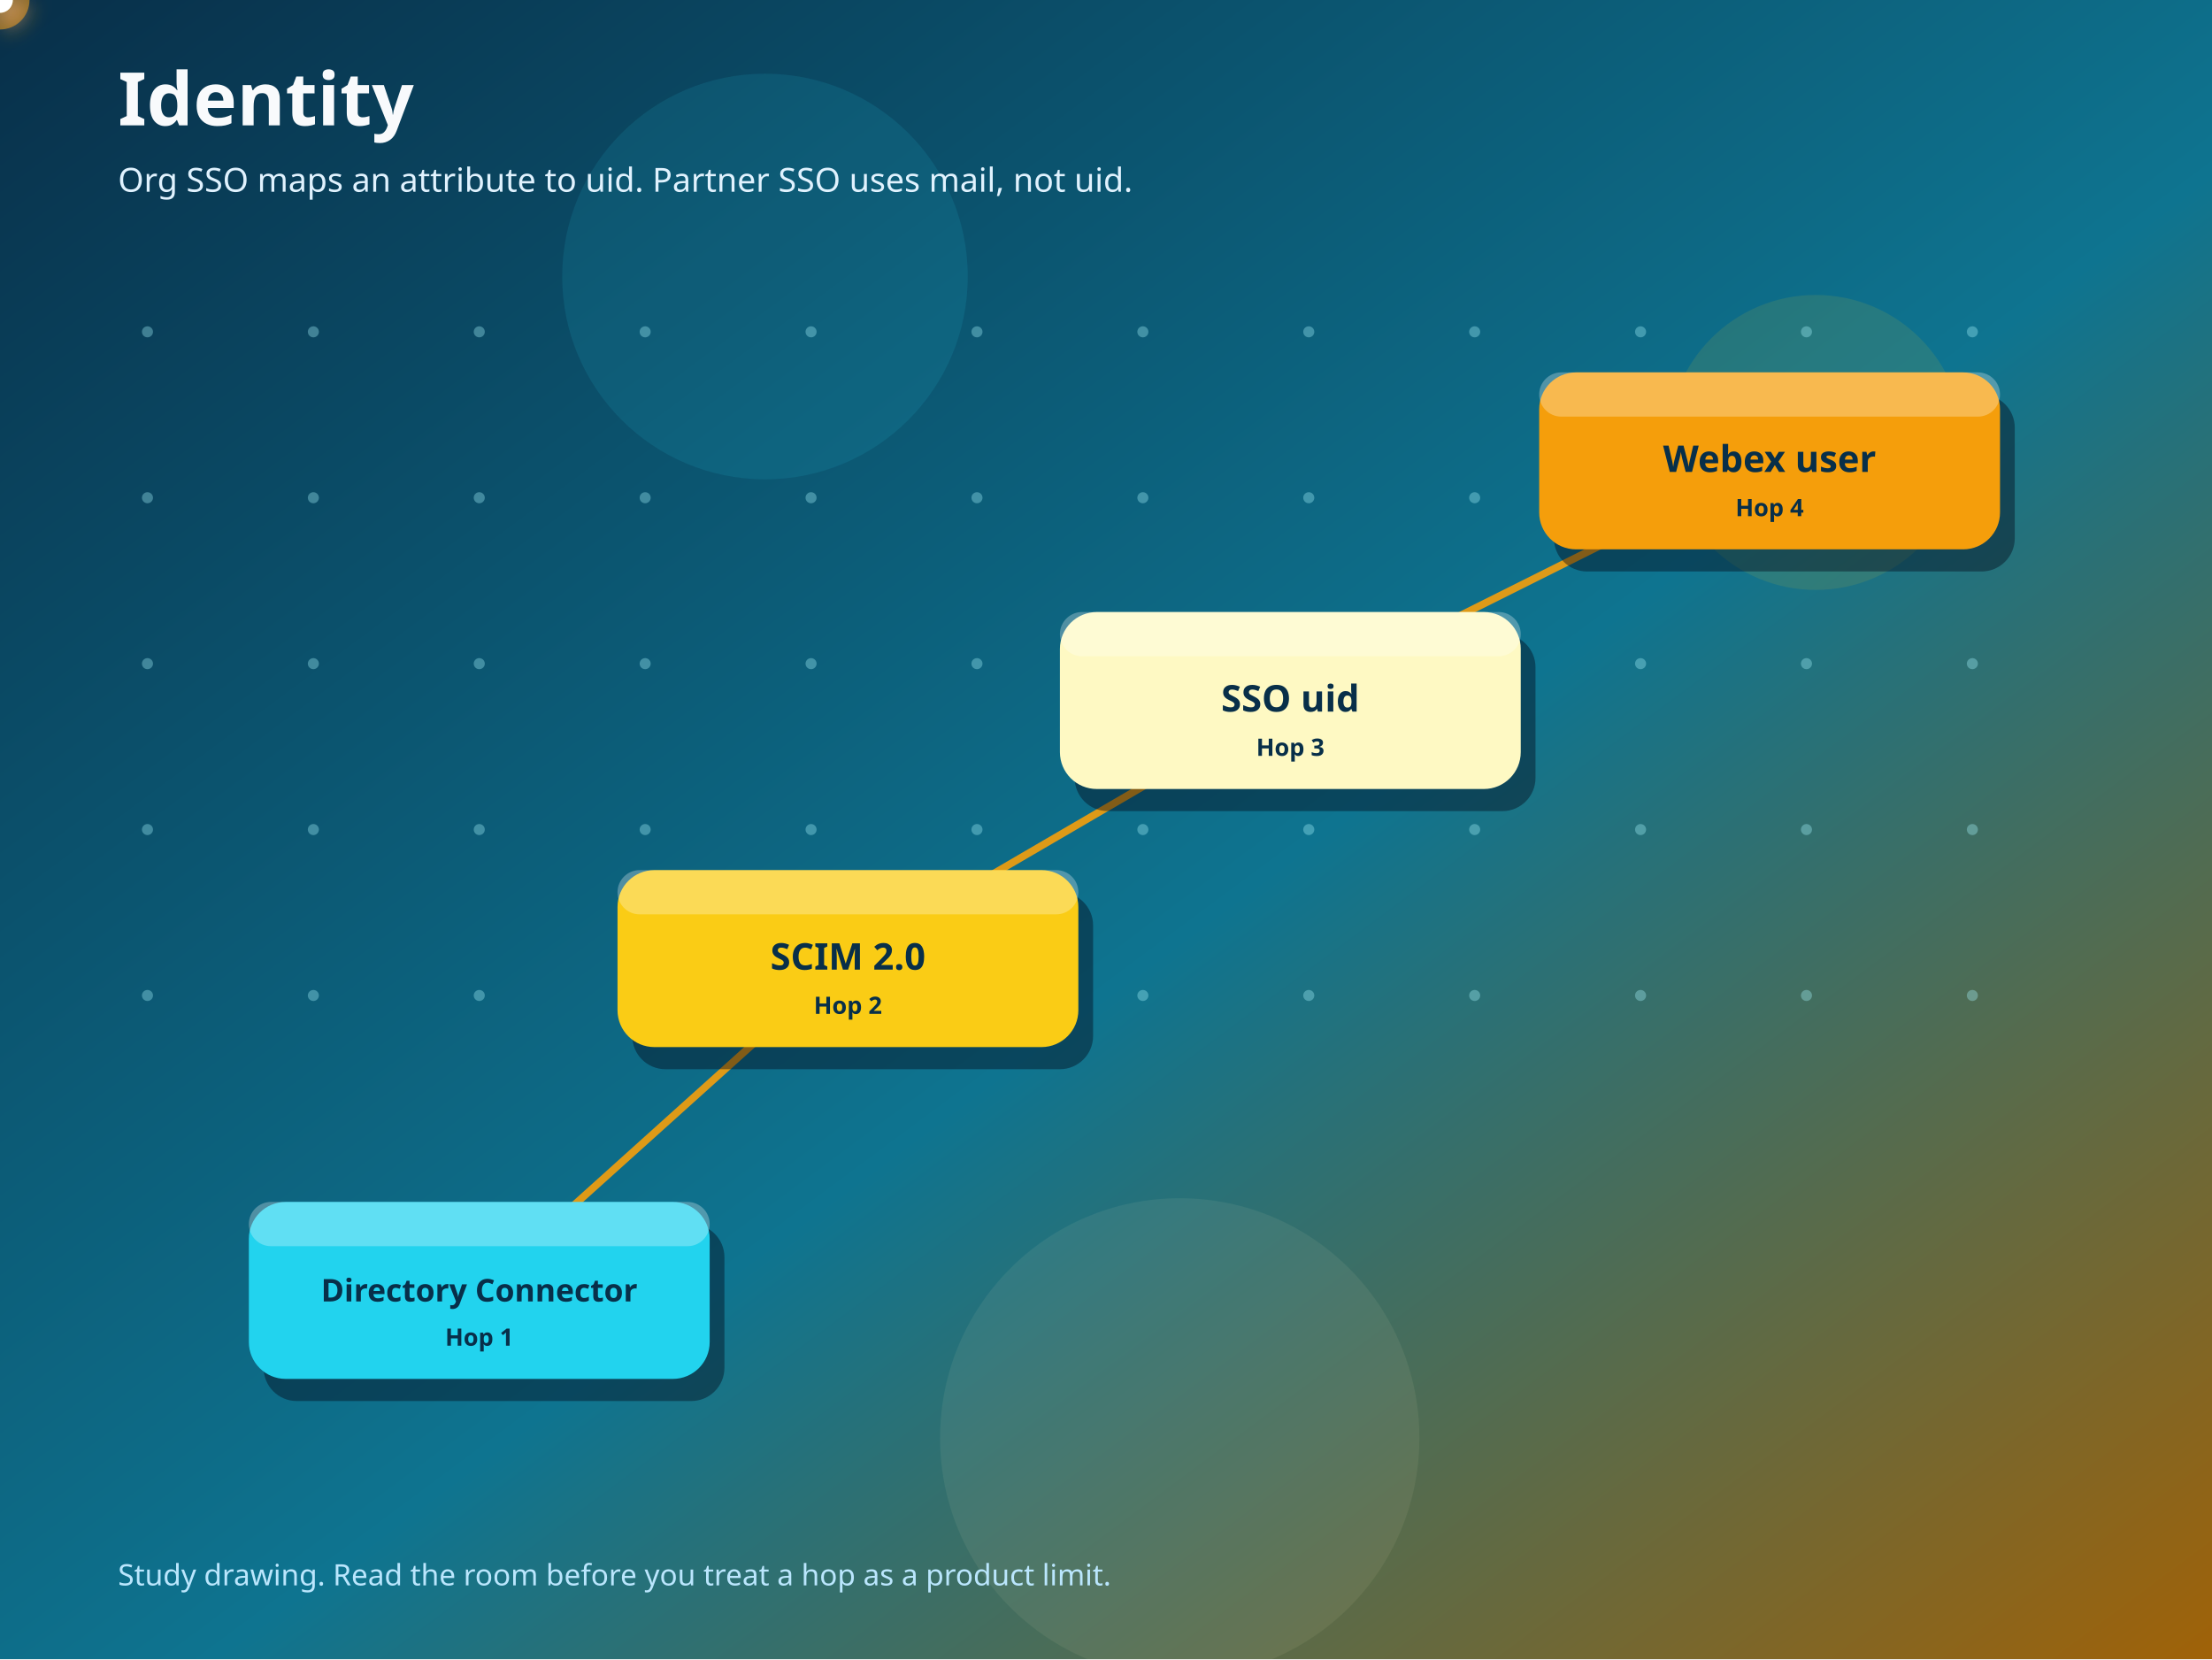
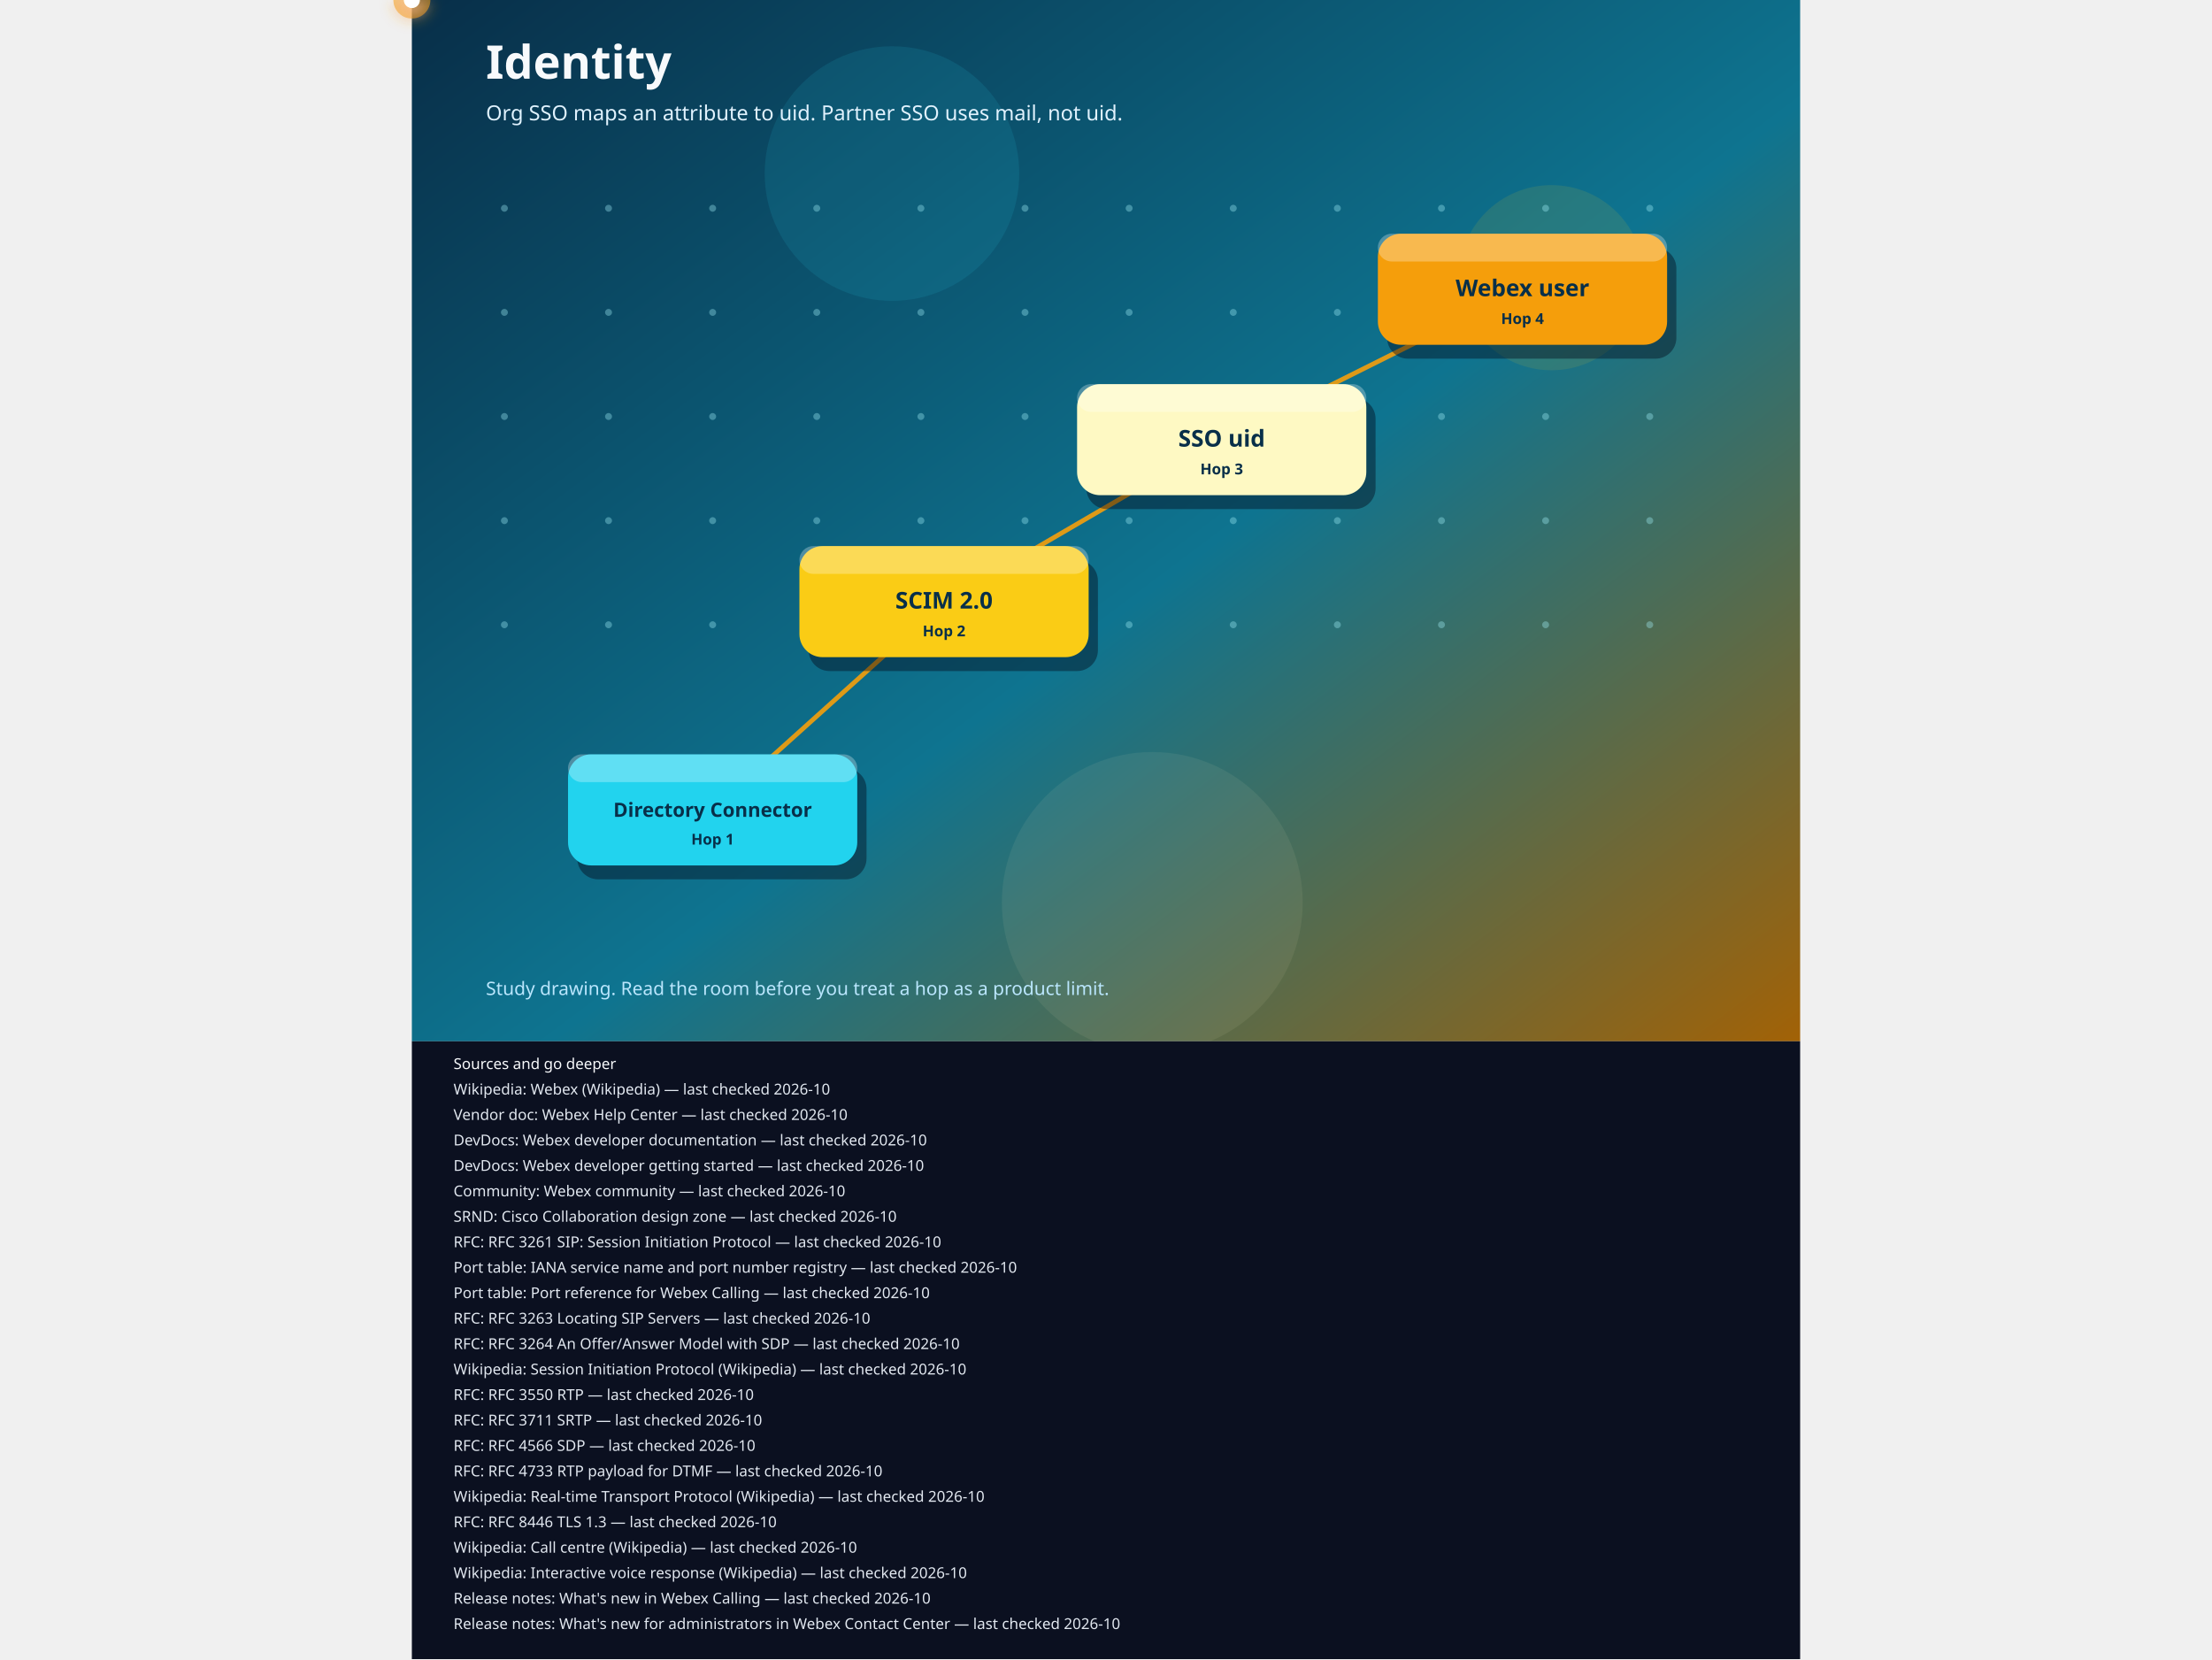
- <svg xmlns="http://www.w3.org/2000/svg" width="1200" height="900" viewBox="0 0 1200 900" data-layout="fan" role="img" aria-label="Identity">
+ <svg xmlns="http://www.w3.org/2000/svg" data-src-base="900" width="1200" height="900" viewBox="0 0 1200 1434" data-layout="fan" role="img" aria-label="Identity">
  <defs>
    <linearGradient id="sky" x1="0" y1="0" x2="1" y2="1">
      <stop offset="0" stop-color="#082f49" />
      <stop offset="0.55" stop-color="#0e7490" />
      <stop offset="1" stop-color="#a16207" />
    </linearGradient>
    <filter id="glow" x="-40%" y="-40%" width="180%" height="180%">
      <feGaussianBlur stdDeviation="6" result="b" />
      <feMerge>
        <feMergeNode in="b" />
        <feMergeNode in="SourceGraphic" />
      </feMerge>
    </filter>
  </defs>
  <rect width="1200" height="900" fill="url(#sky)" />
  <g opacity="0.5">
    <animateTransform attributeName="transform" type="translate" values="0 0; 0 12; 0 0" dur="14s" repeatCount="indefinite" />
    <circle cx="415" cy="150" r="110" fill="#22d3ee" opacity="0.22" />
    <circle cx="985" cy="240" r="80" fill="#facc15" opacity="0.2" />
    <circle cx="640" cy="780" r="130" fill="#fef9c3" opacity="0.14" />
  </g>
  <g>
    <animateTransform attributeName="transform" type="translate" values="0 0; -16 10; 0 0" dur="18s" repeatCount="indefinite" />
    <g opacity="0.35">
      <circle cx="80" cy="180" r="3" fill="#a5f3fc" />
      <circle cx="170" cy="180" r="3" fill="#a5f3fc" />
      <circle cx="260" cy="180" r="3" fill="#a5f3fc" />
      <circle cx="350" cy="180" r="3" fill="#a5f3fc" />
      <circle cx="440" cy="180" r="3" fill="#a5f3fc" />
      <circle cx="530" cy="180" r="3" fill="#a5f3fc" />
      <circle cx="620" cy="180" r="3" fill="#a5f3fc" />
      <circle cx="710" cy="180" r="3" fill="#a5f3fc" />
      <circle cx="800" cy="180" r="3" fill="#a5f3fc" />
      <circle cx="890" cy="180" r="3" fill="#a5f3fc" />
      <circle cx="980" cy="180" r="3" fill="#a5f3fc" />
      <circle cx="1070" cy="180" r="3" fill="#a5f3fc" />
      <circle cx="80" cy="270" r="3" fill="#a5f3fc" />
      <circle cx="170" cy="270" r="3" fill="#a5f3fc" />
      <circle cx="260" cy="270" r="3" fill="#a5f3fc" />
      <circle cx="350" cy="270" r="3" fill="#a5f3fc" />
      <circle cx="440" cy="270" r="3" fill="#a5f3fc" />
      <circle cx="530" cy="270" r="3" fill="#a5f3fc" />
      <circle cx="620" cy="270" r="3" fill="#a5f3fc" />
      <circle cx="710" cy="270" r="3" fill="#a5f3fc" />
      <circle cx="800" cy="270" r="3" fill="#a5f3fc" />
      <circle cx="890" cy="270" r="3" fill="#a5f3fc" />
      <circle cx="980" cy="270" r="3" fill="#a5f3fc" />
      <circle cx="1070" cy="270" r="3" fill="#a5f3fc" />
      <circle cx="80" cy="360" r="3" fill="#a5f3fc" />
      <circle cx="170" cy="360" r="3" fill="#a5f3fc" />
      <circle cx="260" cy="360" r="3" fill="#a5f3fc" />
      <circle cx="350" cy="360" r="3" fill="#a5f3fc" />
      <circle cx="440" cy="360" r="3" fill="#a5f3fc" />
      <circle cx="530" cy="360" r="3" fill="#a5f3fc" />
      <circle cx="620" cy="360" r="3" fill="#a5f3fc" />
      <circle cx="710" cy="360" r="3" fill="#a5f3fc" />
      <circle cx="800" cy="360" r="3" fill="#a5f3fc" />
      <circle cx="890" cy="360" r="3" fill="#a5f3fc" />
      <circle cx="980" cy="360" r="3" fill="#a5f3fc" />
      <circle cx="1070" cy="360" r="3" fill="#a5f3fc" />
      <circle cx="80" cy="450" r="3" fill="#a5f3fc" />
      <circle cx="170" cy="450" r="3" fill="#a5f3fc" />
      <circle cx="260" cy="450" r="3" fill="#a5f3fc" />
      <circle cx="350" cy="450" r="3" fill="#a5f3fc" />
      <circle cx="440" cy="450" r="3" fill="#a5f3fc" />
      <circle cx="530" cy="450" r="3" fill="#a5f3fc" />
      <circle cx="620" cy="450" r="3" fill="#a5f3fc" />
      <circle cx="710" cy="450" r="3" fill="#a5f3fc" />
      <circle cx="800" cy="450" r="3" fill="#a5f3fc" />
      <circle cx="890" cy="450" r="3" fill="#a5f3fc" />
      <circle cx="980" cy="450" r="3" fill="#a5f3fc" />
      <circle cx="1070" cy="450" r="3" fill="#a5f3fc" />
      <circle cx="80" cy="540" r="3" fill="#a5f3fc" />
      <circle cx="170" cy="540" r="3" fill="#a5f3fc" />
      <circle cx="260" cy="540" r="3" fill="#a5f3fc" />
      <circle cx="350" cy="540" r="3" fill="#a5f3fc" />
      <circle cx="440" cy="540" r="3" fill="#a5f3fc" />
      <circle cx="530" cy="540" r="3" fill="#a5f3fc" />
      <circle cx="620" cy="540" r="3" fill="#a5f3fc" />
      <circle cx="710" cy="540" r="3" fill="#a5f3fc" />
      <circle cx="800" cy="540" r="3" fill="#a5f3fc" />
      <circle cx="890" cy="540" r="3" fill="#a5f3fc" />
      <circle cx="980" cy="540" r="3" fill="#a5f3fc" />
      <circle cx="1070" cy="540" r="3" fill="#a5f3fc" />
    </g>
  </g>
  <text x="64" y="68" fill="#f8fafc" font-size="40" font-family="system-ui,sans-serif" font-weight="800">Identity</text>
  <text x="64" y="104" fill="#e0f2fe" font-size="18" font-family="system-ui,sans-serif">Org SSO maps an attribute to uid. Partner SSO uses mail, not uid.</text>
  <path d="M 260 700 L 460 520 L 700 380 L 960 250" fill="none" stroke="#f59e0b" stroke-width="4" stroke-linecap="round" opacity="0.9" />
  <g class="hop">
    <rect x="143.0" y="664.0" width="250" height="96" rx="18" fill="#020617" opacity="0.42" />
    <rect x="135.0" y="652.0" width="250" height="96" rx="20" fill="#22d3ee" />
    <rect x="135.0" y="652.0" width="250" height="24" rx="12" fill="#ffffff" opacity="0.28" />
    <text x="260" y="706.0" text-anchor="middle" fill="#082f49" font-size="17" font-family="system-ui,sans-serif" font-weight="800">Directory Connector</text>
    <text x="260" y="730.0" text-anchor="middle" fill="#082f49" font-size="13" font-family="system-ui,sans-serif" font-weight="700">Hop 1</text>
  </g>
  <g class="hop">
    <rect x="343.0" y="484.0" width="250" height="96" rx="18" fill="#020617" opacity="0.42" />
    <rect x="335.0" y="472.0" width="250" height="96" rx="20" fill="#facc15" />
    <rect x="335.0" y="472.0" width="250" height="24" rx="12" fill="#ffffff" opacity="0.28" />
    <text x="460" y="526.0" text-anchor="middle" fill="#082f49" font-size="20" font-family="system-ui,sans-serif" font-weight="800">SCIM 2.0</text>
    <text x="460" y="550.0" text-anchor="middle" fill="#082f49" font-size="13" font-family="system-ui,sans-serif" font-weight="700">Hop 2</text>
  </g>
  <g class="hop">
    <rect x="583.0" y="344.0" width="250" height="96" rx="18" fill="#020617" opacity="0.42" />
    <rect x="575.0" y="332.0" width="250" height="96" rx="20" fill="#fef9c3" />
    <rect x="575.0" y="332.0" width="250" height="24" rx="12" fill="#ffffff" opacity="0.28" />
    <text x="700" y="386.0" text-anchor="middle" fill="#082f49" font-size="20" font-family="system-ui,sans-serif" font-weight="800">SSO uid</text>
    <text x="700" y="410.0" text-anchor="middle" fill="#082f49" font-size="13" font-family="system-ui,sans-serif" font-weight="700">Hop 3</text>
  </g>
  <g class="hop">
    <rect x="843.0" y="214.0" width="250" height="96" rx="18" fill="#020617" opacity="0.42" />
    <rect x="835.0" y="202.0" width="250" height="96" rx="20" fill="#f59e0b" />
    <rect x="835.0" y="202.0" width="250" height="24" rx="12" fill="#ffffff" opacity="0.28" />
    <text x="960" y="256.0" text-anchor="middle" fill="#082f49" font-size="20" font-family="system-ui,sans-serif" font-weight="800">Webex user</text>
    <text x="960" y="280.0" text-anchor="middle" fill="#082f49" font-size="13" font-family="system-ui,sans-serif" font-weight="700">Hop 4</text>
  </g>
  <g filter="url(#glow)">
    <animateMotion dur="4.5s" repeatCount="indefinite" path="M 260 700 L 460 520 L 700 380 L 960 250" />
    <circle r="16" fill="#f59e0b" opacity="0.55" />
    <circle r="7" fill="#ffffff" />
  </g>
  <text x="64" y="860" fill="#bae6fd" font-size="16" font-family="system-ui,sans-serif">Study drawing. Read the room before you treat a hop as a product limit.</text>
+   <g id="go-deeper">
+     <rect x="0" y="900" width="1200" height="534" fill="#0b1020" />
+     <text x="36" y="924" fill="#f8fafc" font-size="13" font-family="system-ui,sans-serif">Sources and go deeper</text>
+     <a href="https://en.wikipedia.org/wiki/Webex">
+       <text x="36" y="946" fill="#e2e8f0" font-size="13" font-family="system-ui,sans-serif">Wikipedia: Webex (Wikipedia) — last checked 2026-10</text>
+     </a>
+     <a href="https://help.webex.com/">
+       <text x="36" y="968" fill="#e2e8f0" font-size="13" font-family="system-ui,sans-serif">Vendor doc: Webex Help Center — last checked 2026-10</text>
+     </a>
+     <a href="https://developer.webex.com/">
+       <text x="36" y="990" fill="#e2e8f0" font-size="13" font-family="system-ui,sans-serif">DevDocs: Webex developer documentation — last checked 2026-10</text>
+     </a>
+     <a href="https://developer.webex.com/docs/getting-started">
+       <text x="36" y="1012" fill="#e2e8f0" font-size="13" font-family="system-ui,sans-serif">DevDocs: Webex developer getting started — last checked 2026-10</text>
+     </a>
+     <a href="https://help.webex.com/community">
+       <text x="36" y="1034" fill="#e2e8f0" font-size="13" font-family="system-ui,sans-serif">Community: Webex community — last checked 2026-10</text>
+     </a>
+     <a href="https://www.cisco.com/c/en/us/solutions/enterprise/design-zone-collaboration/index.html">
+       <text x="36" y="1056" fill="#e2e8f0" font-size="13" font-family="system-ui,sans-serif">SRND: Cisco Collaboration design zone — last checked 2026-10</text>
+     </a>
+     <a href="https://www.rfc-editor.org/rfc/rfc3261">
+       <text x="36" y="1078" fill="#e2e8f0" font-size="13" font-family="system-ui,sans-serif">RFC: RFC 3261 SIP: Session Initiation Protocol — last checked 2026-10</text>
+     </a>
+     <a href="https://www.iana.org/assignments/service-names-port-numbers/service-names-port-numbers.xhtml">
+       <text x="36" y="1100" fill="#e2e8f0" font-size="13" font-family="system-ui,sans-serif">Port table: IANA service name and port number registry — last checked 2026-10</text>
+     </a>
+     <a href="https://help.webex.com/article/b2exve">
+       <text x="36" y="1122" fill="#e2e8f0" font-size="13" font-family="system-ui,sans-serif">Port table: Port reference for Webex Calling — last checked 2026-10</text>
+     </a>
+     <a href="https://www.rfc-editor.org/rfc/rfc3263">
+       <text x="36" y="1144" fill="#e2e8f0" font-size="13" font-family="system-ui,sans-serif">RFC: RFC 3263 Locating SIP Servers — last checked 2026-10</text>
+     </a>
+     <a href="https://www.rfc-editor.org/rfc/rfc3264">
+       <text x="36" y="1166" fill="#e2e8f0" font-size="13" font-family="system-ui,sans-serif">RFC: RFC 3264 An Offer/Answer Model with SDP — last checked 2026-10</text>
+     </a>
+     <a href="https://en.wikipedia.org/wiki/Session_Initiation_Protocol">
+       <text x="36" y="1188" fill="#e2e8f0" font-size="13" font-family="system-ui,sans-serif">Wikipedia: Session Initiation Protocol (Wikipedia) — last checked 2026-10</text>
+     </a>
+     <a href="https://www.rfc-editor.org/rfc/rfc3550">
+       <text x="36" y="1210" fill="#e2e8f0" font-size="13" font-family="system-ui,sans-serif">RFC: RFC 3550 RTP — last checked 2026-10</text>
+     </a>
+     <a href="https://www.rfc-editor.org/rfc/rfc3711">
+       <text x="36" y="1232" fill="#e2e8f0" font-size="13" font-family="system-ui,sans-serif">RFC: RFC 3711 SRTP — last checked 2026-10</text>
+     </a>
+     <a href="https://www.rfc-editor.org/rfc/rfc4566">
+       <text x="36" y="1254" fill="#e2e8f0" font-size="13" font-family="system-ui,sans-serif">RFC: RFC 4566 SDP — last checked 2026-10</text>
+     </a>
+     <a href="https://www.rfc-editor.org/rfc/rfc4733">
+       <text x="36" y="1276" fill="#e2e8f0" font-size="13" font-family="system-ui,sans-serif">RFC: RFC 4733 RTP payload for DTMF — last checked 2026-10</text>
+     </a>
+     <a href="https://en.wikipedia.org/wiki/Real-time_Transport_Protocol">
+       <text x="36" y="1298" fill="#e2e8f0" font-size="13" font-family="system-ui,sans-serif">Wikipedia: Real-time Transport Protocol (Wikipedia) — last checked 2026-10</text>
+     </a>
+     <a href="https://www.rfc-editor.org/rfc/rfc8446">
+       <text x="36" y="1320" fill="#e2e8f0" font-size="13" font-family="system-ui,sans-serif">RFC: RFC 8446 TLS 1.3 — last checked 2026-10</text>
+     </a>
+     <a href="https://en.wikipedia.org/wiki/Call_centre">
+       <text x="36" y="1342" fill="#e2e8f0" font-size="13" font-family="system-ui,sans-serif">Wikipedia: Call centre (Wikipedia) — last checked 2026-10</text>
+     </a>
+     <a href="https://en.wikipedia.org/wiki/Interactive_voice_response">
+       <text x="36" y="1364" fill="#e2e8f0" font-size="13" font-family="system-ui,sans-serif">Wikipedia: Interactive voice response (Wikipedia) — last checked 2026-10</text>
+     </a>
+     <a href="https://help.webex.com/article/278bz2">
+       <text x="36" y="1386" fill="#e2e8f0" font-size="13" font-family="system-ui,sans-serif">Release notes: What's new in Webex Calling — last checked 2026-10</text>
+     </a>
+     <a href="https://help.webex.com/article/nv7abhz">
+       <text x="36" y="1408" fill="#e2e8f0" font-size="13" font-family="system-ui,sans-serif">Release notes: What's new for administrators in Webex Contact Center — last checked 2026-10</text>
+     </a>
+   </g>
</svg>
